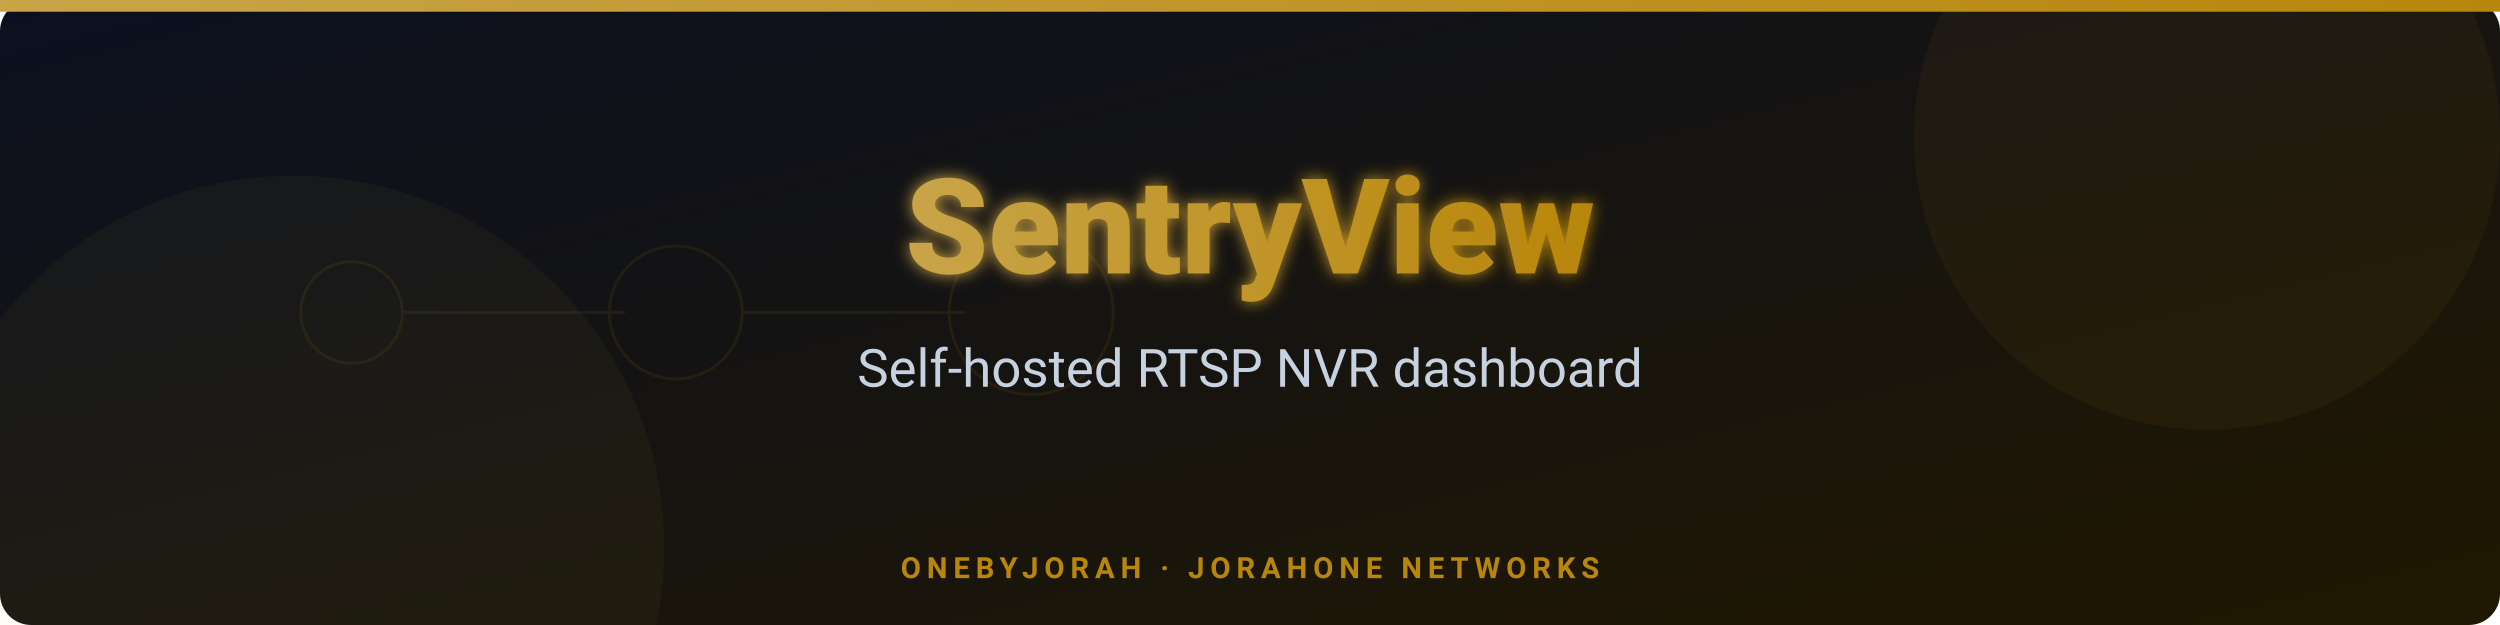
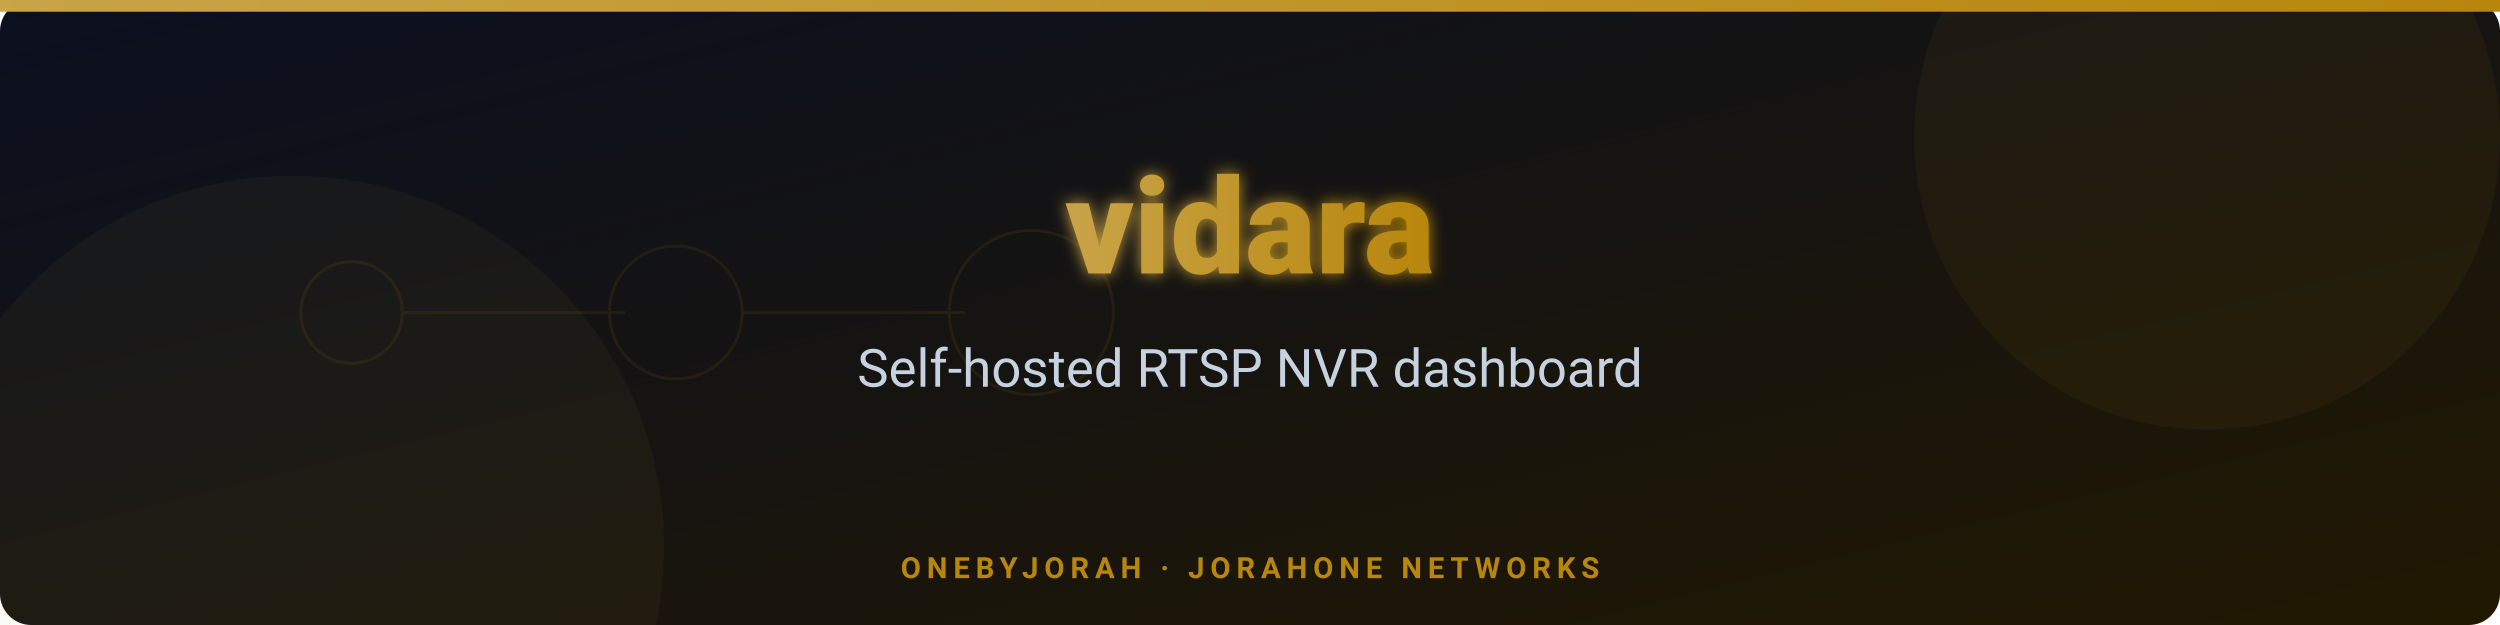
- <svg xmlns="http://www.w3.org/2000/svg" viewBox="0 0 1280 320" width="1280" height="320" role="img" aria-label="SentryView">
+ <svg xmlns="http://www.w3.org/2000/svg" viewBox="0 0 1280 320" width="1280" height="320" role="img" aria-label="vidara">
  <defs>
    <linearGradient id="bg" x1="0%" y1="0%" x2="100%" y2="100%">
      <stop offset="0%" stop-color="#0b1020" />
      <stop offset="100%" stop-color="#211801" />
    </linearGradient>
    <linearGradient id="accent" x1="0%" y1="0%" x2="100%" y2="0%">
      <stop offset="0%" stop-color="#c9a448" />
      <stop offset="100%" stop-color="#b8860b" />
    </linearGradient>
    <filter id="glow" x="-20%" y="-20%" width="140%" height="140%">
      <feGaussianBlur stdDeviation="4" result="b" />
      <feComposite in="SourceGraphic" in2="b" operator="over" />
    </filter>
  </defs>
  <rect width="1280" height="320" rx="16" fill="url(#bg)" />
  <rect x="0" y="0" width="1280" height="6" fill="url(#accent)" />
  <circle cx="1130" cy="70" r="150" fill="#b8860b" opacity="0.06" />
  <circle cx="150" cy="280" r="190" fill="#c9a448" opacity="0.05" />
  <g opacity="0.10" stroke="#b8860b" stroke-width="1.5" fill="none">
    <circle cx="180" cy="160" r="26" />
    <line x1="206" y1="160" x2="320" y2="160" />
    <circle cx="346" cy="160" r="34" />
    <line x1="380" y1="160" x2="494" y2="160" />
    <circle cx="528" cy="160" r="42" />
  </g>
-   <text x="640" y="140" font-family="-apple-system,BlinkMacSystemFont,Segoe UI,Roboto,Helvetica,Arial,sans-serif" font-size="68" font-weight="800" fill="url(#accent)" text-anchor="middle" filter="url(#glow)">SentryView</text>
+   <text x="640" y="140" font-family="-apple-system,BlinkMacSystemFont,Segoe UI,Roboto,Helvetica,Arial,sans-serif" font-size="68" font-weight="800" fill="url(#accent)" text-anchor="middle" filter="url(#glow)">vidara</text>
  <text x="640" y="198" font-family="-apple-system,BlinkMacSystemFont,Segoe UI,Roboto,Helvetica,Arial,sans-serif" font-size="27" fill="#c7d2e0" text-anchor="middle">Self-hosted RTSP NVR dashboard</text>
  <text x="640" y="252" font-family="-apple-system,BlinkMacSystemFont,Segoe UI,Roboto,Helvetica,Arial,sans-serif" font-size="18" fill="#c9a448" opacity="0.85" text-anchor="middle" />
  <text x="640" y="296" font-family="-apple-system,BlinkMacSystemFont,Segoe UI,Roboto,Helvetica,Arial,sans-serif" font-size="15" font-weight="600" fill="#b8860b" letter-spacing="3" text-anchor="middle">ONEBYJORAH  ·  JORAHONE NETWORKS</text>
</svg>
